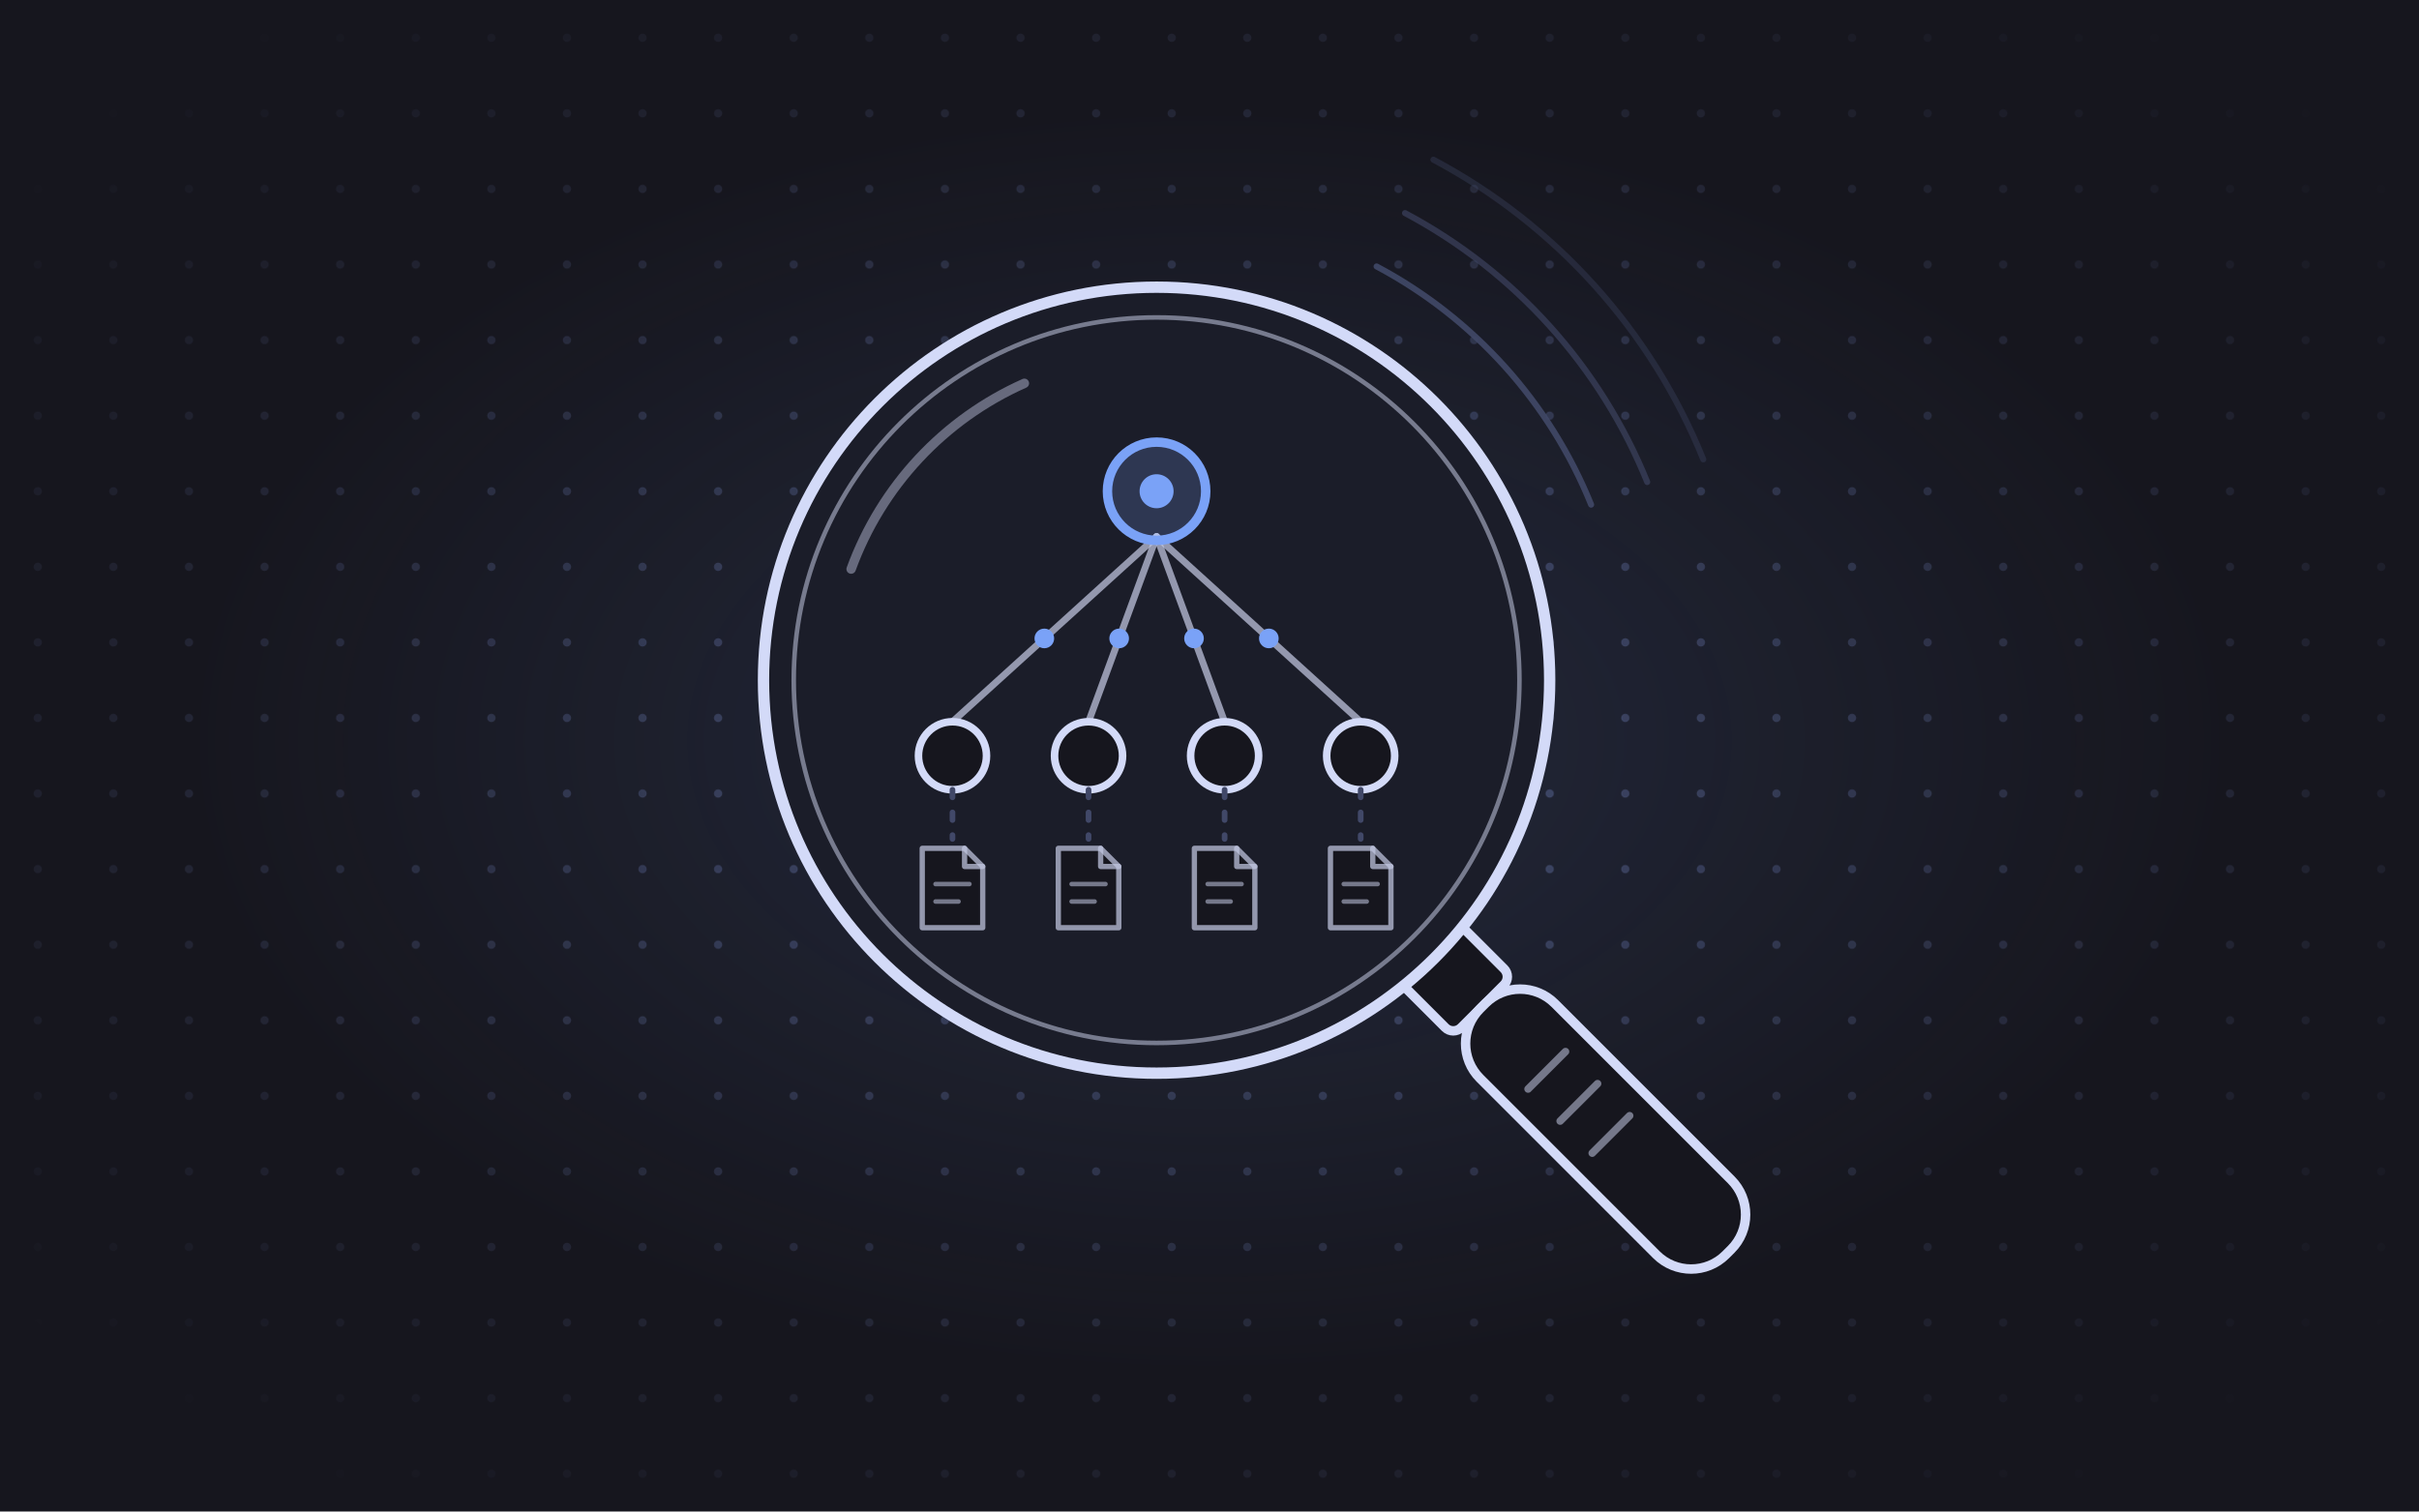
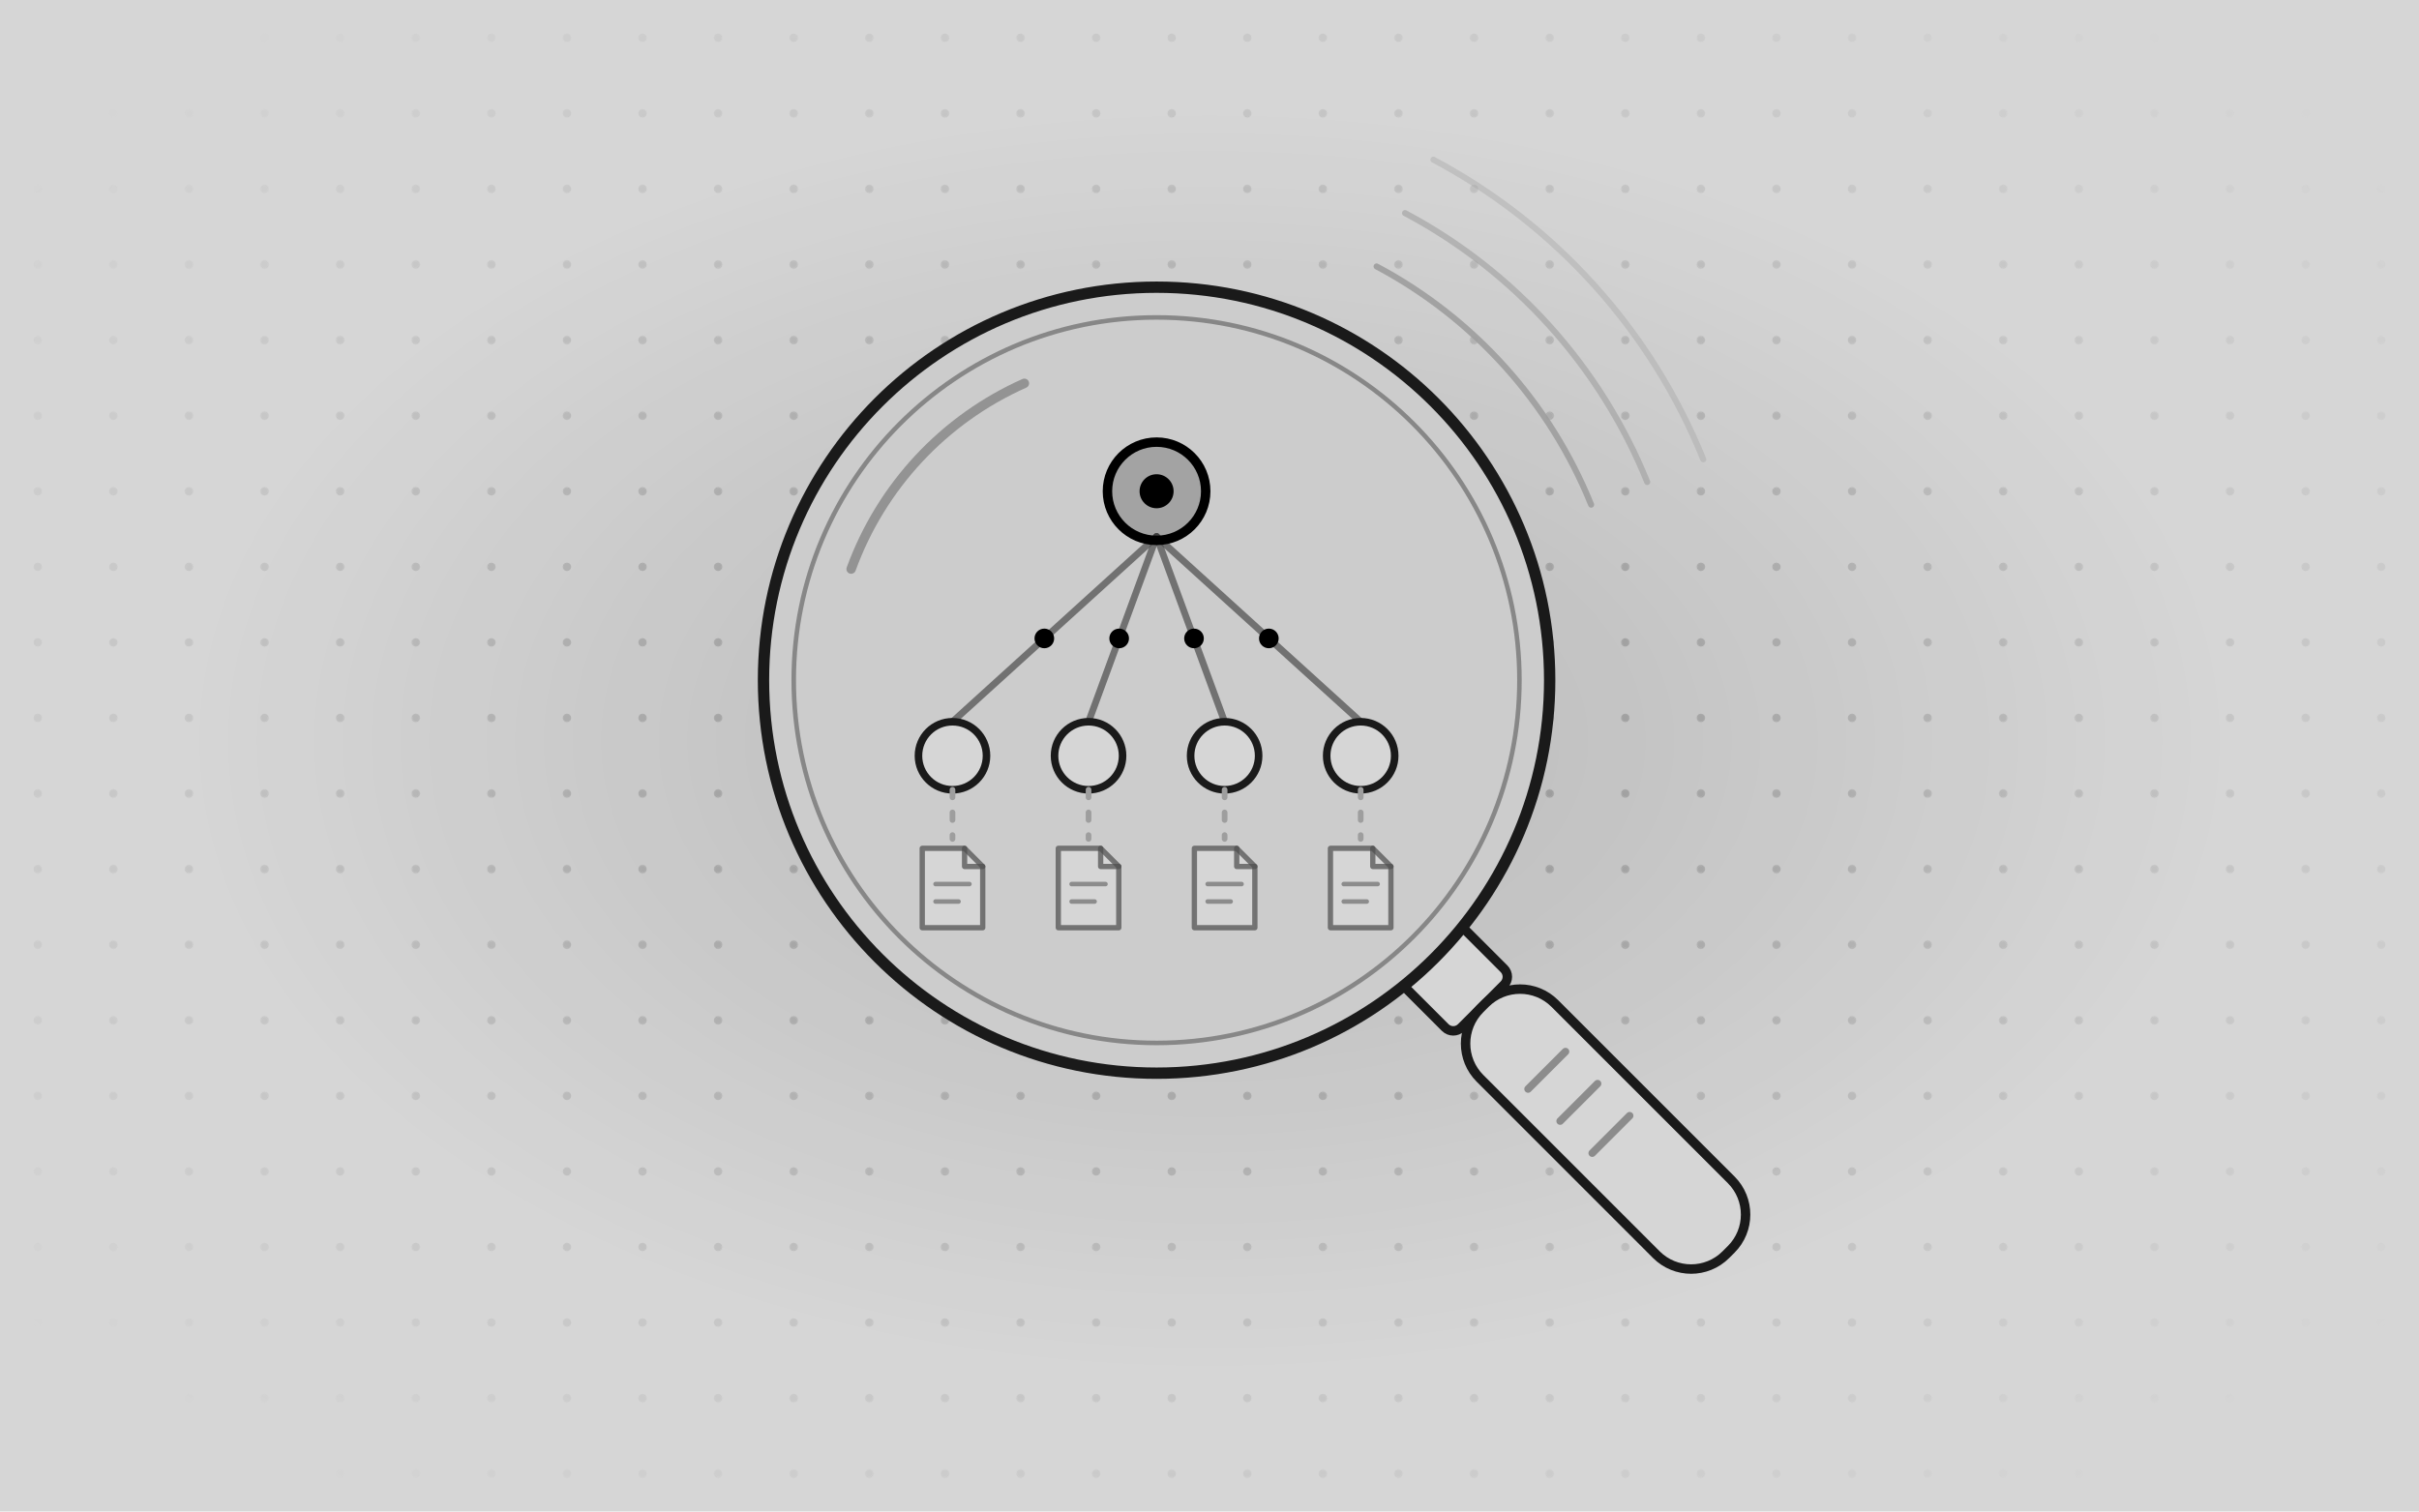
<svg xmlns="http://www.w3.org/2000/svg" viewBox="0 0 640 400" width="640" height="400">
  <defs>
    <pattern id="dots" width="20" height="20" patternUnits="userSpaceOnUse">
-       <circle cx="10" cy="10" r="1.1" fill="#414868" />
+       <circle cx="10" cy="10" r="1.1" fill="#9e9e9e" />
    </pattern>
    <radialGradient id="dotFade" cx="0.5" cy="0.49" r="0.62">
      <stop offset="0" stop-color="#fff" stop-opacity="0.95" />
      <stop offset="1" stop-color="#fff" stop-opacity="0" />
    </radialGradient>
    <mask id="dotMask">
      <rect width="640" height="400" fill="url(#dotFade)" />
    </mask>
    <radialGradient id="glow" cx="0.5" cy="0.49" r="0.42">
-       <stop offset="0" stop-color="#7aa2f7" stop-opacity="0.14" />
-       <stop offset="1" stop-color="#7aa2f7" stop-opacity="0" />
+       <stop offset="0" stop-color="#000000" stop-opacity="0.14" />
+       <stop offset="1" stop-color="#000000" stop-opacity="0" />
    </radialGradient>
  </defs>
-   <rect width="640" height="400" fill="#16161e" />
+   <rect width="640" height="400" fill="#d6d6d6" />
  <rect width="640" height="400" fill="url(#dots)" mask="url(#dotMask)" />
  <rect width="640" height="400" fill="url(#glow)" />
  <g fill="none" stroke-linecap="round" stroke-linejoin="round">
    <g transform="translate(20 4)">
-       <path d="M344.21 66.51 A124 124 0 0 1 400.97 129.55" stroke="#414868" stroke-width="1.6" stroke-opacity="0.9" />
-       <path d="M351.73 52.39 A140 140 0 0 1 415.81 123.56" stroke="#414868" stroke-width="1.6" stroke-opacity="0.6" />
-       <path d="M359.24 38.26 A156 156 0 0 1 430.64 117.56" stroke="#414868" stroke-width="1.6" stroke-opacity="0.35" />
+       <path d="M344.21 66.51 A124 124 0 0 1 400.97 129.55" stroke="#9e9e9e" stroke-width="1.6" stroke-opacity="0.9" />
+       <path d="M351.73 52.39 A140 140 0 0 1 415.81 123.56" stroke="#9e9e9e" stroke-width="1.6" stroke-opacity="0.6" />
+       <path d="M359.24 38.26 A156 156 0 0 1 430.64 117.56" stroke="#9e9e9e" stroke-width="1.6" stroke-opacity="0.35" />
      <g transform="translate(359.54 249.54) rotate(45)">
-         <rect x="-2" y="-11" width="20" height="22" rx="3" fill="#16161e" stroke="#d3daf8" stroke-width="2.5" />
-         <rect x="18" y="-14" width="92" height="28" rx="13" fill="#16161e" stroke="#d3daf8" stroke-width="2.5" />
-         <path d="M42 -7 V7 M54 -7 V7 M66 -7 V7" stroke="#c3c8e2" stroke-width="2" stroke-opacity="0.55" />
+         <rect x="-2" y="-11" width="20" height="22" rx="3" fill="#d6d6d6" stroke="#1a1a1a" stroke-width="2.5" />
+         <rect x="18" y="-14" width="92" height="28" rx="13" fill="#d6d6d6" stroke="#1a1a1a" stroke-width="2.5" />
+         <path d="M42 -7 V7 M54 -7 V7 M66 -7 V7" stroke="#4e4e4e" stroke-width="2" stroke-opacity="0.55" />
      </g>
-       <circle cx="286" cy="176" r="104" fill="#16161e" />
-       <circle cx="286" cy="176" r="104" fill="#7aa2f7" fill-opacity="0.05" stroke="#d3daf8" stroke-width="3" />
-       <circle cx="286" cy="176" r="96" stroke="#c3c8e2" stroke-width="1.2" stroke-opacity="0.55" />
-       <path d="M205.19 146.59 A86 86 0 0 1 251.02 97.44" stroke="#c3c8e2" stroke-width="2.5" stroke-opacity="0.45" />
+       <circle cx="286" cy="176" r="104" fill="#d6d6d6" />
+       <circle cx="286" cy="176" r="104" fill="#000000" fill-opacity="0.05" stroke="#1a1a1a" stroke-width="3" />
+       <circle cx="286" cy="176" r="96" stroke="#4e4e4e" stroke-width="1.2" stroke-opacity="0.55" />
+       <path d="M205.19 146.59 A86 86 0 0 1 251.02 97.44" stroke="#4e4e4e" stroke-width="2.5" stroke-opacity="0.45" />
      <g>
-         <path d="M286 138 L232 187" stroke="#c3c8e2" stroke-width="1.8" stroke-opacity="0.72" />
-         <circle cx="256.3" cy="164.95" r="2.6" fill="#7aa2f7" />
-         <path d="M286 138 L268 187" stroke="#c3c8e2" stroke-width="1.8" stroke-opacity="0.72" />
-         <circle cx="276.1" cy="164.95" r="2.6" fill="#7aa2f7" />
-         <path d="M286 138 L304 187" stroke="#c3c8e2" stroke-width="1.8" stroke-opacity="0.72" />
-         <circle cx="295.9" cy="164.95" r="2.6" fill="#7aa2f7" />
-         <path d="M286 138 L340 187" stroke="#c3c8e2" stroke-width="1.8" stroke-opacity="0.72" />
-         <circle cx="315.7" cy="164.95" r="2.6" fill="#7aa2f7" />
-         <circle cx="286" cy="126" r="13" fill="#7aa2f7" fill-opacity="0.2" stroke="#7aa2f7" stroke-width="2.5" />
-         <circle cx="286" cy="126" r="4.5" fill="#7aa2f7" />
-         <circle cx="232" cy="196" r="9" fill="#16161e" stroke="#d3daf8" stroke-width="2" />
-         <path d="M232 205 V218" stroke="#414868" stroke-width="1.5" stroke-dasharray="2 4" />
-         <path d="M224 220.5 H235.2 L240 225.3 V241.5 H224 Z" fill="#16161e" stroke="#c3c8e2" stroke-width="1.4" stroke-opacity="0.72" />
-         <path d="M235.2 220.5 V225.3 H240" stroke="#c3c8e2" stroke-width="1.4" stroke-opacity="0.72" />
-         <path d="M227.52 229.95 H236.48" stroke="#c3c8e2" stroke-width="1.2" stroke-opacity="0.55" />
-         <path d="M227.52 234.57 H233.6" stroke="#c3c8e2" stroke-width="1.2" stroke-opacity="0.55" />
-         <circle cx="268" cy="196" r="9" fill="#16161e" stroke="#d3daf8" stroke-width="2" />
-         <path d="M268 205 V218" stroke="#414868" stroke-width="1.5" stroke-dasharray="2 4" />
-         <path d="M260 220.5 H271.2 L276 225.3 V241.5 H260 Z" fill="#16161e" stroke="#c3c8e2" stroke-width="1.4" stroke-opacity="0.72" />
-         <path d="M271.2 220.5 V225.3 H276" stroke="#c3c8e2" stroke-width="1.4" stroke-opacity="0.72" />
-         <path d="M263.52 229.95 H272.48" stroke="#c3c8e2" stroke-width="1.2" stroke-opacity="0.55" />
-         <path d="M263.52 234.57 H269.6" stroke="#c3c8e2" stroke-width="1.2" stroke-opacity="0.55" />
-         <circle cx="304" cy="196" r="9" fill="#16161e" stroke="#d3daf8" stroke-width="2" />
-         <path d="M304 205 V218" stroke="#414868" stroke-width="1.5" stroke-dasharray="2 4" />
-         <path d="M296 220.5 H307.2 L312 225.3 V241.5 H296 Z" fill="#16161e" stroke="#c3c8e2" stroke-width="1.4" stroke-opacity="0.72" />
-         <path d="M307.2 220.5 V225.3 H312" stroke="#c3c8e2" stroke-width="1.4" stroke-opacity="0.72" />
-         <path d="M299.52 229.95 H308.48" stroke="#c3c8e2" stroke-width="1.2" stroke-opacity="0.55" />
-         <path d="M299.52 234.57 H305.6" stroke="#c3c8e2" stroke-width="1.2" stroke-opacity="0.55" />
-         <circle cx="340" cy="196" r="9" fill="#16161e" stroke="#d3daf8" stroke-width="2" />
-         <path d="M340 205 V218" stroke="#414868" stroke-width="1.5" stroke-dasharray="2 4" />
-         <path d="M332 220.5 H343.2 L348 225.3 V241.5 H332 Z" fill="#16161e" stroke="#c3c8e2" stroke-width="1.4" stroke-opacity="0.72" />
-         <path d="M343.2 220.5 V225.3 H348" stroke="#c3c8e2" stroke-width="1.4" stroke-opacity="0.72" />
-         <path d="M335.52 229.95 H344.48" stroke="#c3c8e2" stroke-width="1.2" stroke-opacity="0.55" />
-         <path d="M335.52 234.57 H341.6" stroke="#c3c8e2" stroke-width="1.2" stroke-opacity="0.55" />
+         <path d="M286 138 L232 187" stroke="#4e4e4e" stroke-width="1.8" stroke-opacity="0.72" />
+         <circle cx="256.3" cy="164.95" r="2.6" fill="#000000" />
+         <path d="M286 138 L268 187" stroke="#4e4e4e" stroke-width="1.8" stroke-opacity="0.72" />
+         <circle cx="276.1" cy="164.95" r="2.6" fill="#000000" />
+         <path d="M286 138 L304 187" stroke="#4e4e4e" stroke-width="1.8" stroke-opacity="0.72" />
+         <circle cx="295.9" cy="164.95" r="2.6" fill="#000000" />
+         <path d="M286 138 L340 187" stroke="#4e4e4e" stroke-width="1.8" stroke-opacity="0.72" />
+         <circle cx="315.7" cy="164.95" r="2.6" fill="#000000" />
+         <circle cx="286" cy="126" r="13" fill="#000000" fill-opacity="0.2" stroke="#000000" stroke-width="2.5" />
+         <circle cx="286" cy="126" r="4.5" fill="#000000" />
+         <circle cx="232" cy="196" r="9" fill="#d6d6d6" stroke="#1a1a1a" stroke-width="2" />
+         <path d="M232 205 V218" stroke="#9e9e9e" stroke-width="1.5" stroke-dasharray="2 4" />
+         <path d="M224 220.5 H235.2 L240 225.3 V241.5 H224 Z" fill="#d6d6d6" stroke="#4e4e4e" stroke-width="1.4" stroke-opacity="0.72" />
+         <path d="M235.2 220.5 V225.3 H240" stroke="#4e4e4e" stroke-width="1.4" stroke-opacity="0.72" />
+         <path d="M227.52 229.95 H236.48" stroke="#4e4e4e" stroke-width="1.2" stroke-opacity="0.55" />
+         <path d="M227.52 234.57 H233.6" stroke="#4e4e4e" stroke-width="1.2" stroke-opacity="0.55" />
+         <circle cx="268" cy="196" r="9" fill="#d6d6d6" stroke="#1a1a1a" stroke-width="2" />
+         <path d="M268 205 V218" stroke="#9e9e9e" stroke-width="1.5" stroke-dasharray="2 4" />
+         <path d="M260 220.5 H271.2 L276 225.3 V241.5 H260 Z" fill="#d6d6d6" stroke="#4e4e4e" stroke-width="1.4" stroke-opacity="0.72" />
+         <path d="M271.2 220.5 V225.3 H276" stroke="#4e4e4e" stroke-width="1.4" stroke-opacity="0.72" />
+         <path d="M263.52 229.95 H272.48" stroke="#4e4e4e" stroke-width="1.2" stroke-opacity="0.55" />
+         <path d="M263.52 234.57 H269.6" stroke="#4e4e4e" stroke-width="1.2" stroke-opacity="0.55" />
+         <circle cx="304" cy="196" r="9" fill="#d6d6d6" stroke="#1a1a1a" stroke-width="2" />
+         <path d="M304 205 V218" stroke="#9e9e9e" stroke-width="1.5" stroke-dasharray="2 4" />
+         <path d="M296 220.5 H307.2 L312 225.3 V241.5 H296 Z" fill="#d6d6d6" stroke="#4e4e4e" stroke-width="1.4" stroke-opacity="0.72" />
+         <path d="M307.2 220.5 V225.3 H312" stroke="#4e4e4e" stroke-width="1.4" stroke-opacity="0.72" />
+         <path d="M299.52 229.95 H308.48" stroke="#4e4e4e" stroke-width="1.2" stroke-opacity="0.55" />
+         <path d="M299.52 234.57 H305.6" stroke="#4e4e4e" stroke-width="1.2" stroke-opacity="0.55" />
+         <circle cx="340" cy="196" r="9" fill="#d6d6d6" stroke="#1a1a1a" stroke-width="2" />
+         <path d="M340 205 V218" stroke="#9e9e9e" stroke-width="1.5" stroke-dasharray="2 4" />
+         <path d="M332 220.5 H343.2 L348 225.3 V241.5 H332 Z" fill="#d6d6d6" stroke="#4e4e4e" stroke-width="1.4" stroke-opacity="0.72" />
+         <path d="M343.2 220.5 V225.3 H348" stroke="#4e4e4e" stroke-width="1.4" stroke-opacity="0.72" />
+         <path d="M335.52 229.95 H344.48" stroke="#4e4e4e" stroke-width="1.2" stroke-opacity="0.55" />
+         <path d="M335.52 234.57 H341.6" stroke="#4e4e4e" stroke-width="1.2" stroke-opacity="0.55" />
      </g>
    </g>
  </g>
</svg>
